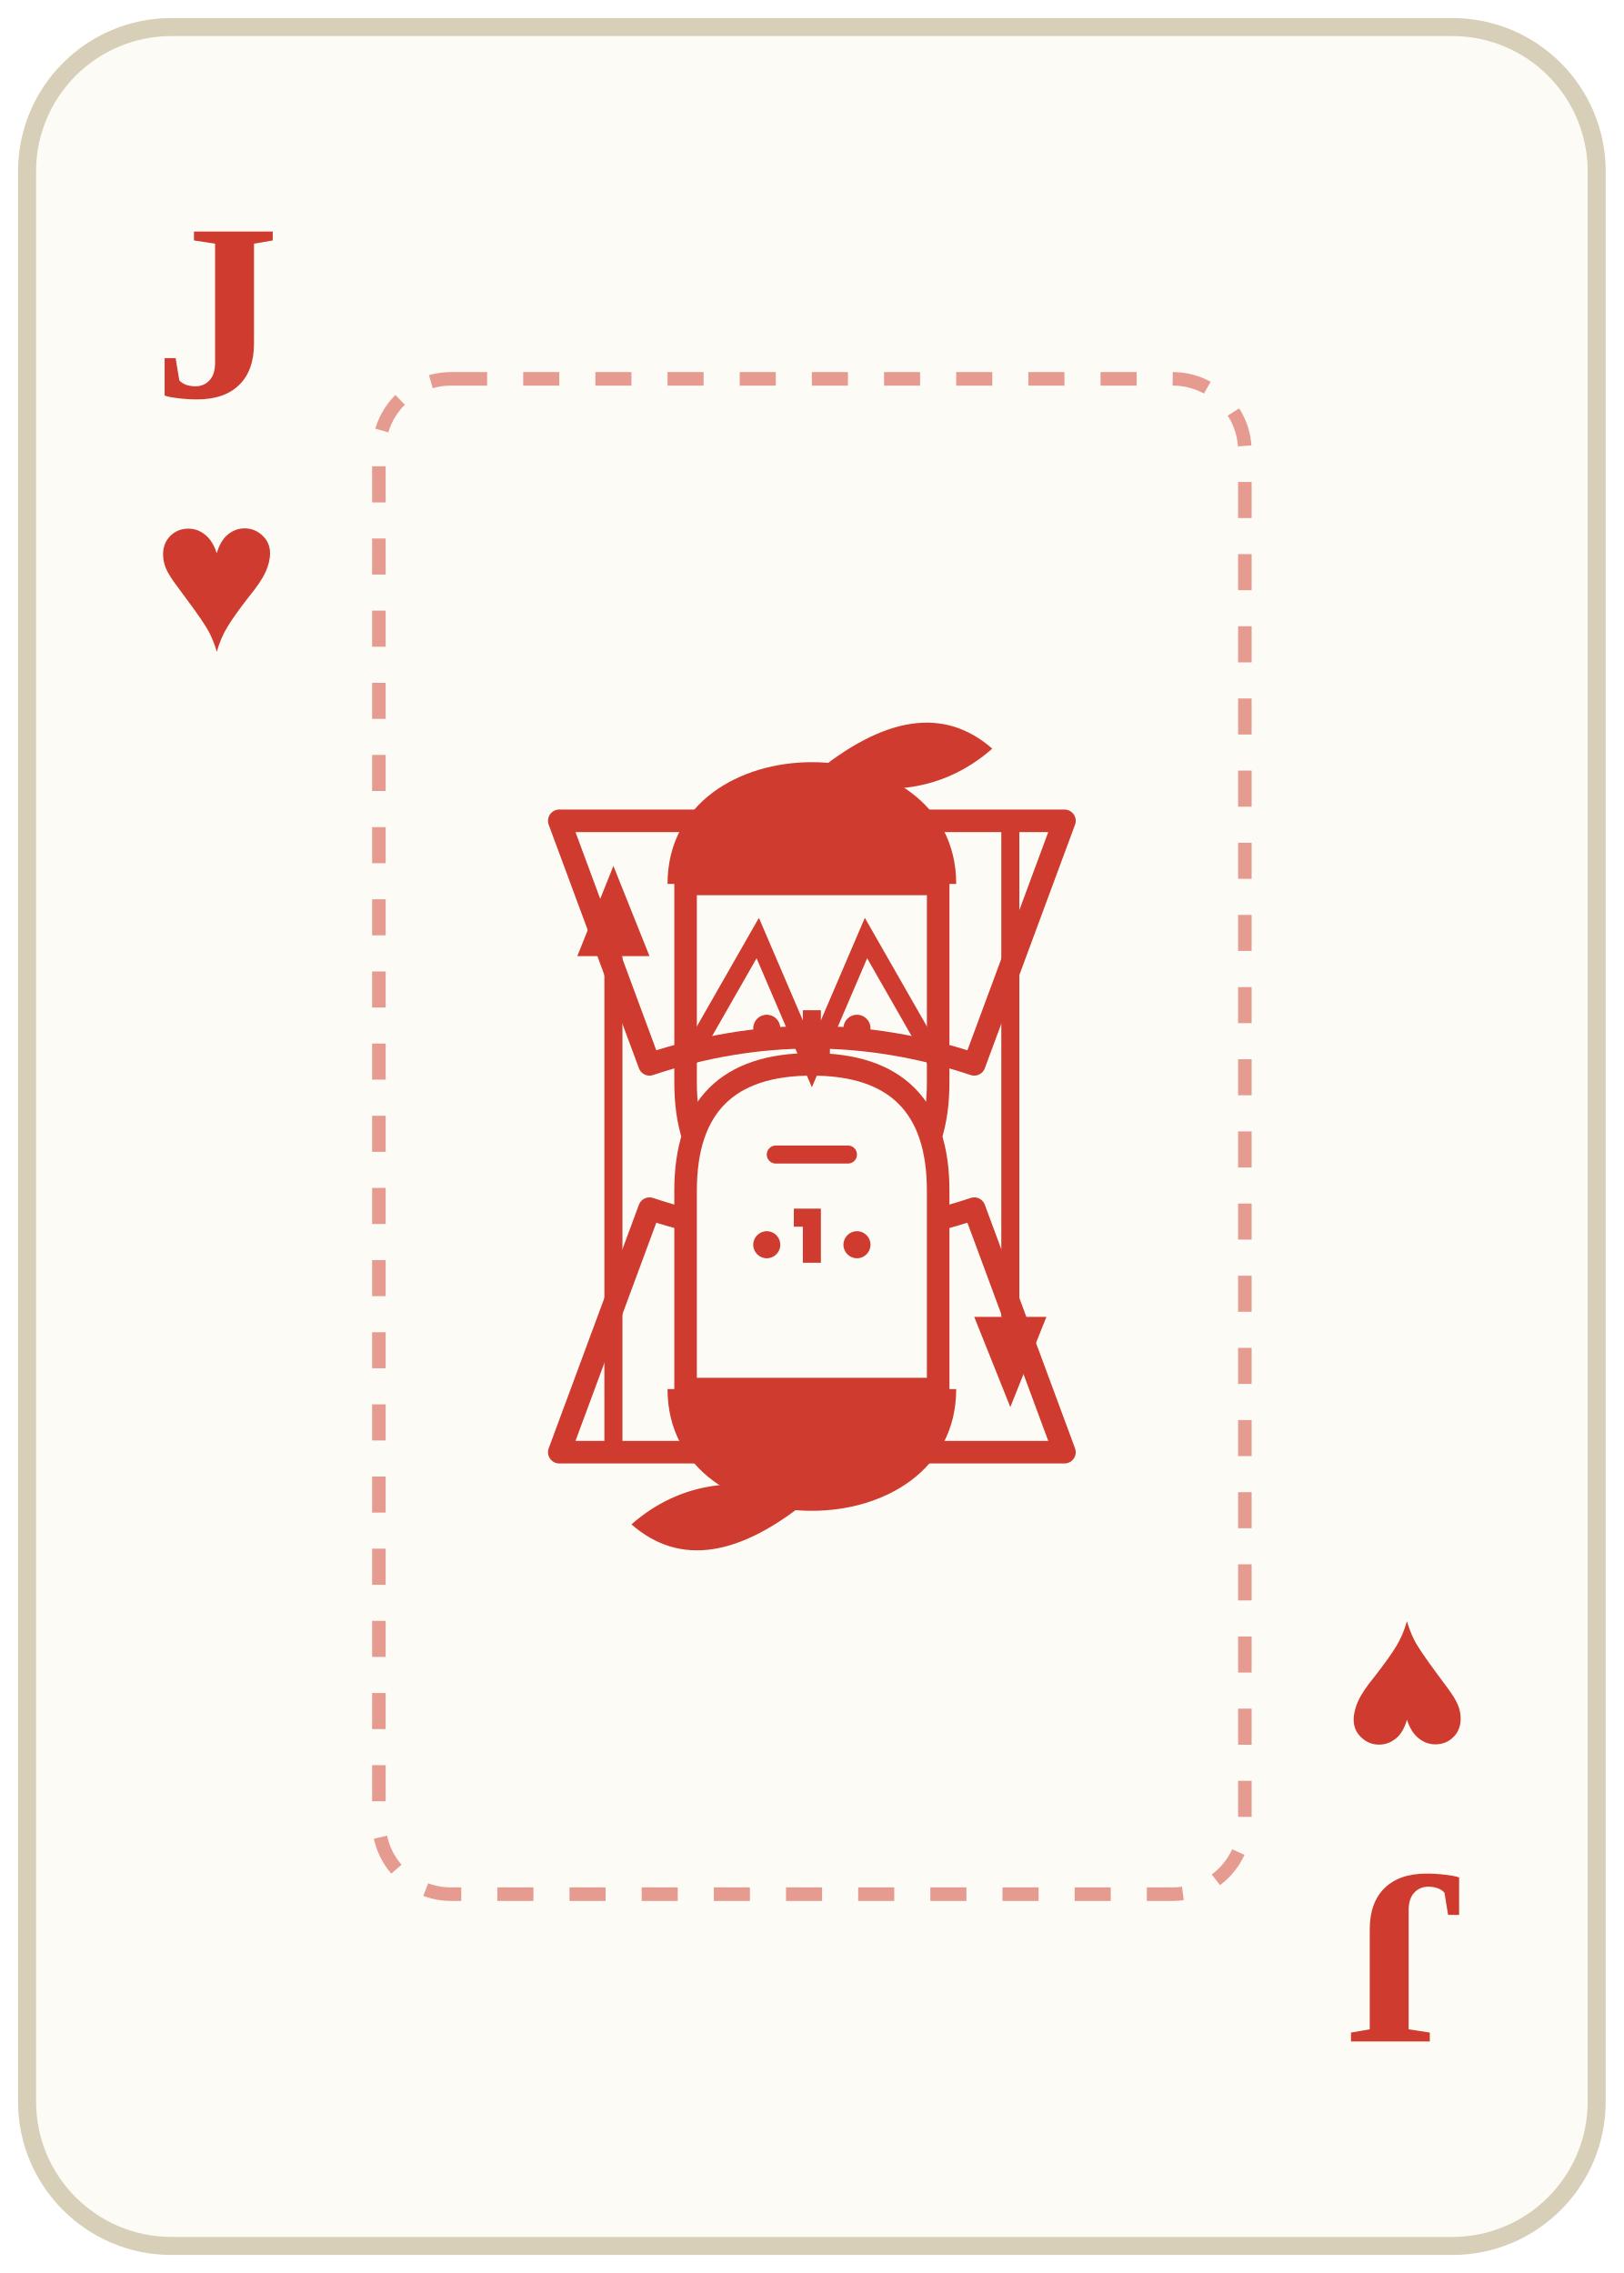
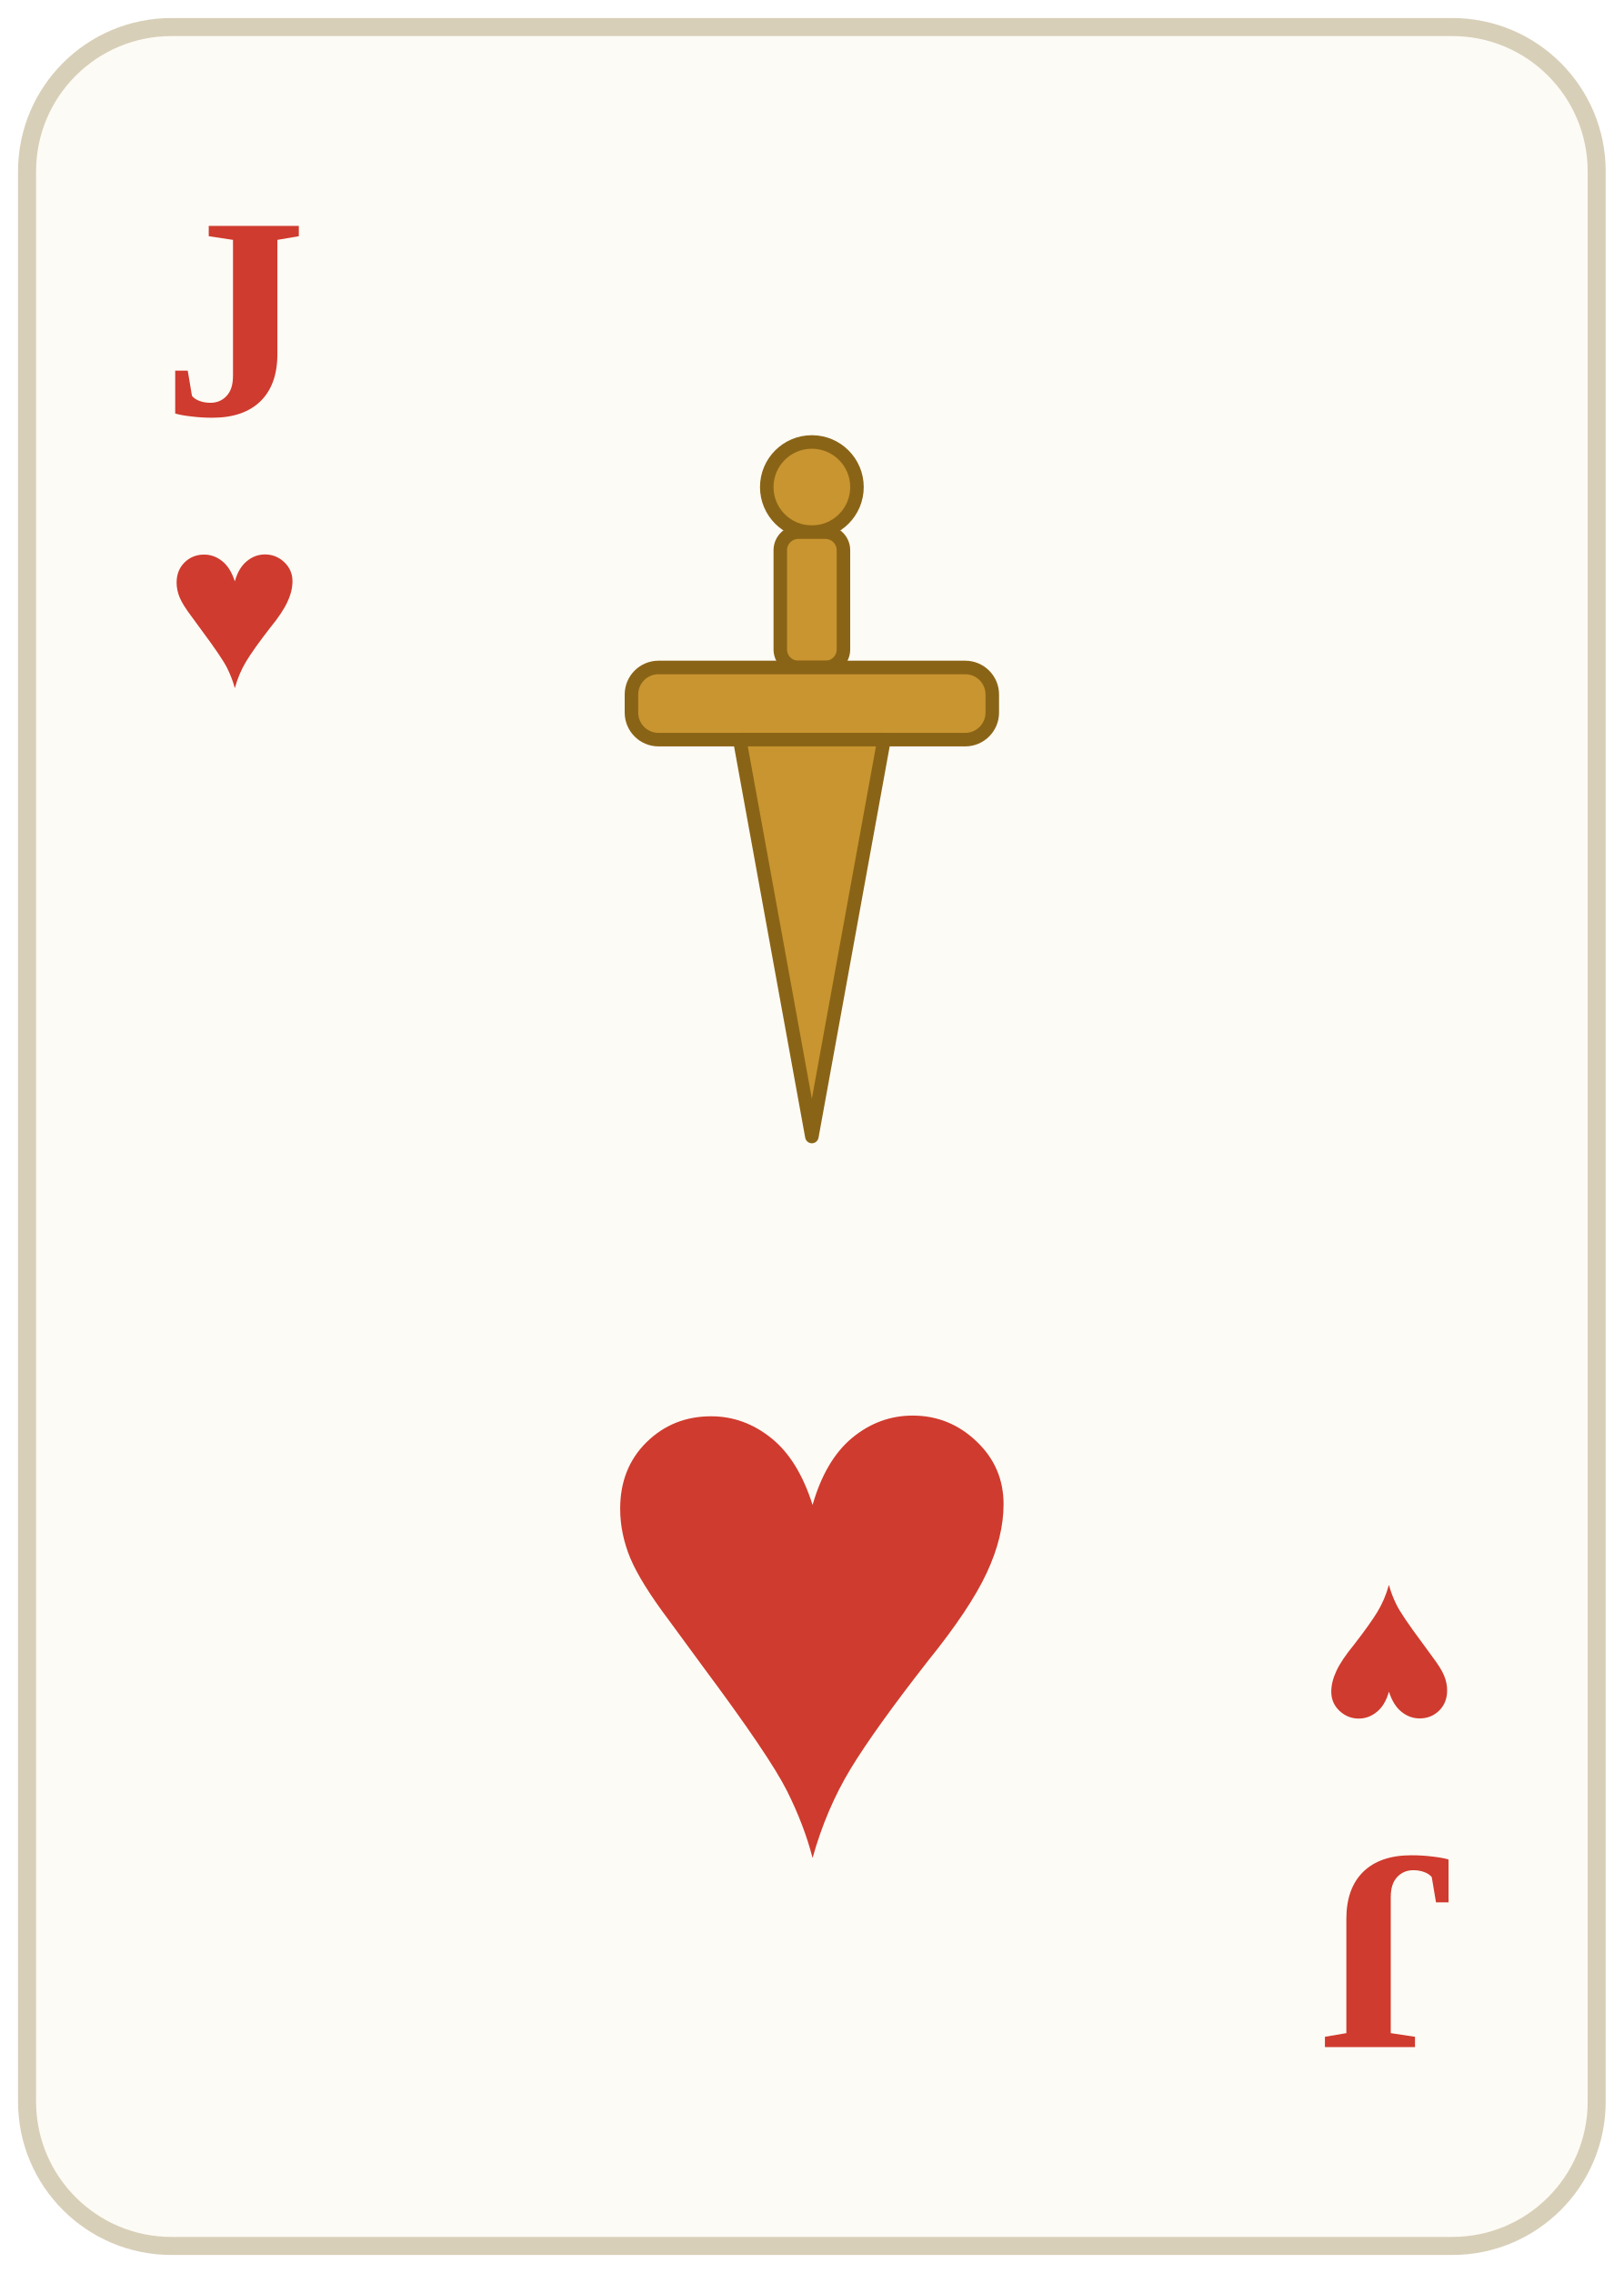
<svg xmlns="http://www.w3.org/2000/svg" viewBox="0 0 180 252" width="180" height="252">
  <rect x="3" y="3" width="174" height="246" rx="16" fill="#fdfbf5" stroke="#d8cfb8" stroke-width="2" />
  <g fill="#cf3b2e" font-family="Georgia, 'Times New Roman', serif" font-weight="700">
    <g>
-       <text x="24" y="44" font-size="28" text-anchor="middle">J</text>
-       <text x="24" y="72" font-size="24" text-anchor="middle">♥</text>
+       <text x="26" y="46" font-size="32" text-anchor="middle">J</text>
+       <text x="26" y="76" font-size="26" text-anchor="middle">♥</text>
    </g>
    <g transform="rotate(180 90 126)">
-       <text x="24" y="44" font-size="28" text-anchor="middle">J</text>
-       <text x="24" y="72" font-size="24" text-anchor="middle">♥</text>
+       <text x="26" y="46" font-size="32" text-anchor="middle">J</text>
+       <text x="26" y="76" font-size="26" text-anchor="middle">♥</text>
    </g>
  </g>
-   <rect x="42" y="42" width="96" height="168" rx="8" fill="none" stroke="#cf3b2e" stroke-width="1.5" stroke-dasharray="4 4" opacity="0.5" />
-   <g transform="translate(90, 126)">
-     <g>
-       <path d="M -16,-28 C -16,-46 16,-46 16,-28 Z" fill="#cf3b2e" />
-       <path d="M 0,-40 Q 12,-50 20,-43 Q 12,-36 0,-40" fill="#cf3b2e" />
-       <path d="M -14,-28 L 14,-28 L 14,-6 Q 14,8 0,8 Q -14,8 -14,-6 Z" fill="#fdfbf5" stroke="#cf3b2e" stroke-width="2.5" stroke-linejoin="round" />
-       <circle cx="-5" cy="-12" r="1.5" fill="#cf3b2e" />
-       <circle cx="5" cy="-12" r="1.5" fill="#cf3b2e" />
-       <path d="M 0,-14 L 0,-9 L 2,-9" stroke="#cf3b2e" stroke-width="2" fill="none" />
-       <line x1="-4" y1="-2" x2="4" y2="-2" stroke="#cf3b2e" stroke-width="2" stroke-linecap="round" />
-       <path d="M -28,35 L -18,8 Q 0,14 18,8 L 28,35 Z" fill="none" stroke="#cf3b2e" stroke-width="2.5" stroke-linejoin="round" />
-       <path d="M -14,8 L -6,22 L 0,8 L 6,22 L 14,8" stroke="#cf3b2e" stroke-width="2" fill="none" />
-       <line x1="-22" y1="-20" x2="-22" y2="35" stroke="#cf3b2e" stroke-width="2" />
-       <path d="M -26,-20 L -22,-30 L -18,-20 Z" fill="#cf3b2e" />
-     </g>
-     <g transform="rotate(180)">
-       <path d="M -16,-28 C -16,-46 16,-46 16,-28 Z" fill="#cf3b2e" />
-       <path d="M 0,-40 Q 12,-50 20,-43 Q 12,-36 0,-40" fill="#cf3b2e" />
-       <path d="M -14,-28 L 14,-28 L 14,-6 Q 14,8 0,8 Q -14,8 -14,-6 Z" fill="#fdfbf5" stroke="#cf3b2e" stroke-width="2.5" stroke-linejoin="round" />
-       <circle cx="-5" cy="-12" r="1.5" fill="#cf3b2e" />
-       <circle cx="5" cy="-12" r="1.5" fill="#cf3b2e" />
-       <path d="M 0,-14 L 0,-9 L 2,-9" stroke="#cf3b2e" stroke-width="2" fill="none" />
-       <line x1="-4" y1="-2" x2="4" y2="-2" stroke="#cf3b2e" stroke-width="2" stroke-linecap="round" />
-       <path d="M -28,35 L -18,8 Q 0,14 18,8 L 28,35 Z" fill="none" stroke="#cf3b2e" stroke-width="2.5" stroke-linejoin="round" />
-       <path d="M -14,8 L -6,22 L 0,8 L 6,22 L 14,8" stroke="#cf3b2e" stroke-width="2" fill="none" />
-       <line x1="-22" y1="-20" x2="-22" y2="35" stroke="#cf3b2e" stroke-width="2" />
-       <path d="M -26,-20 L -22,-30 L -18,-20 Z" fill="#cf3b2e" />
-     </g>
+   <g fill="#c99530" stroke="#8a6416" stroke-width="1.5" stroke-linejoin="round" stroke-linecap="round">
+     <circle cx="90" cy="54" r="5" />
+     <rect x="86.5" y="59" width="7" height="15" rx="2" />
+     <rect x="70" y="74" width="40" height="8" rx="3" />
+     <path d="M 82,82 L 98,82 L 90,126 Z" />
  </g>
+   <text x="90" y="176" font-size="86" fill="#cf3b2e" text-anchor="middle" dominant-baseline="central" font-family="Georgia, 'Times New Roman', serif" font-weight="700">♥</text>
</svg>
